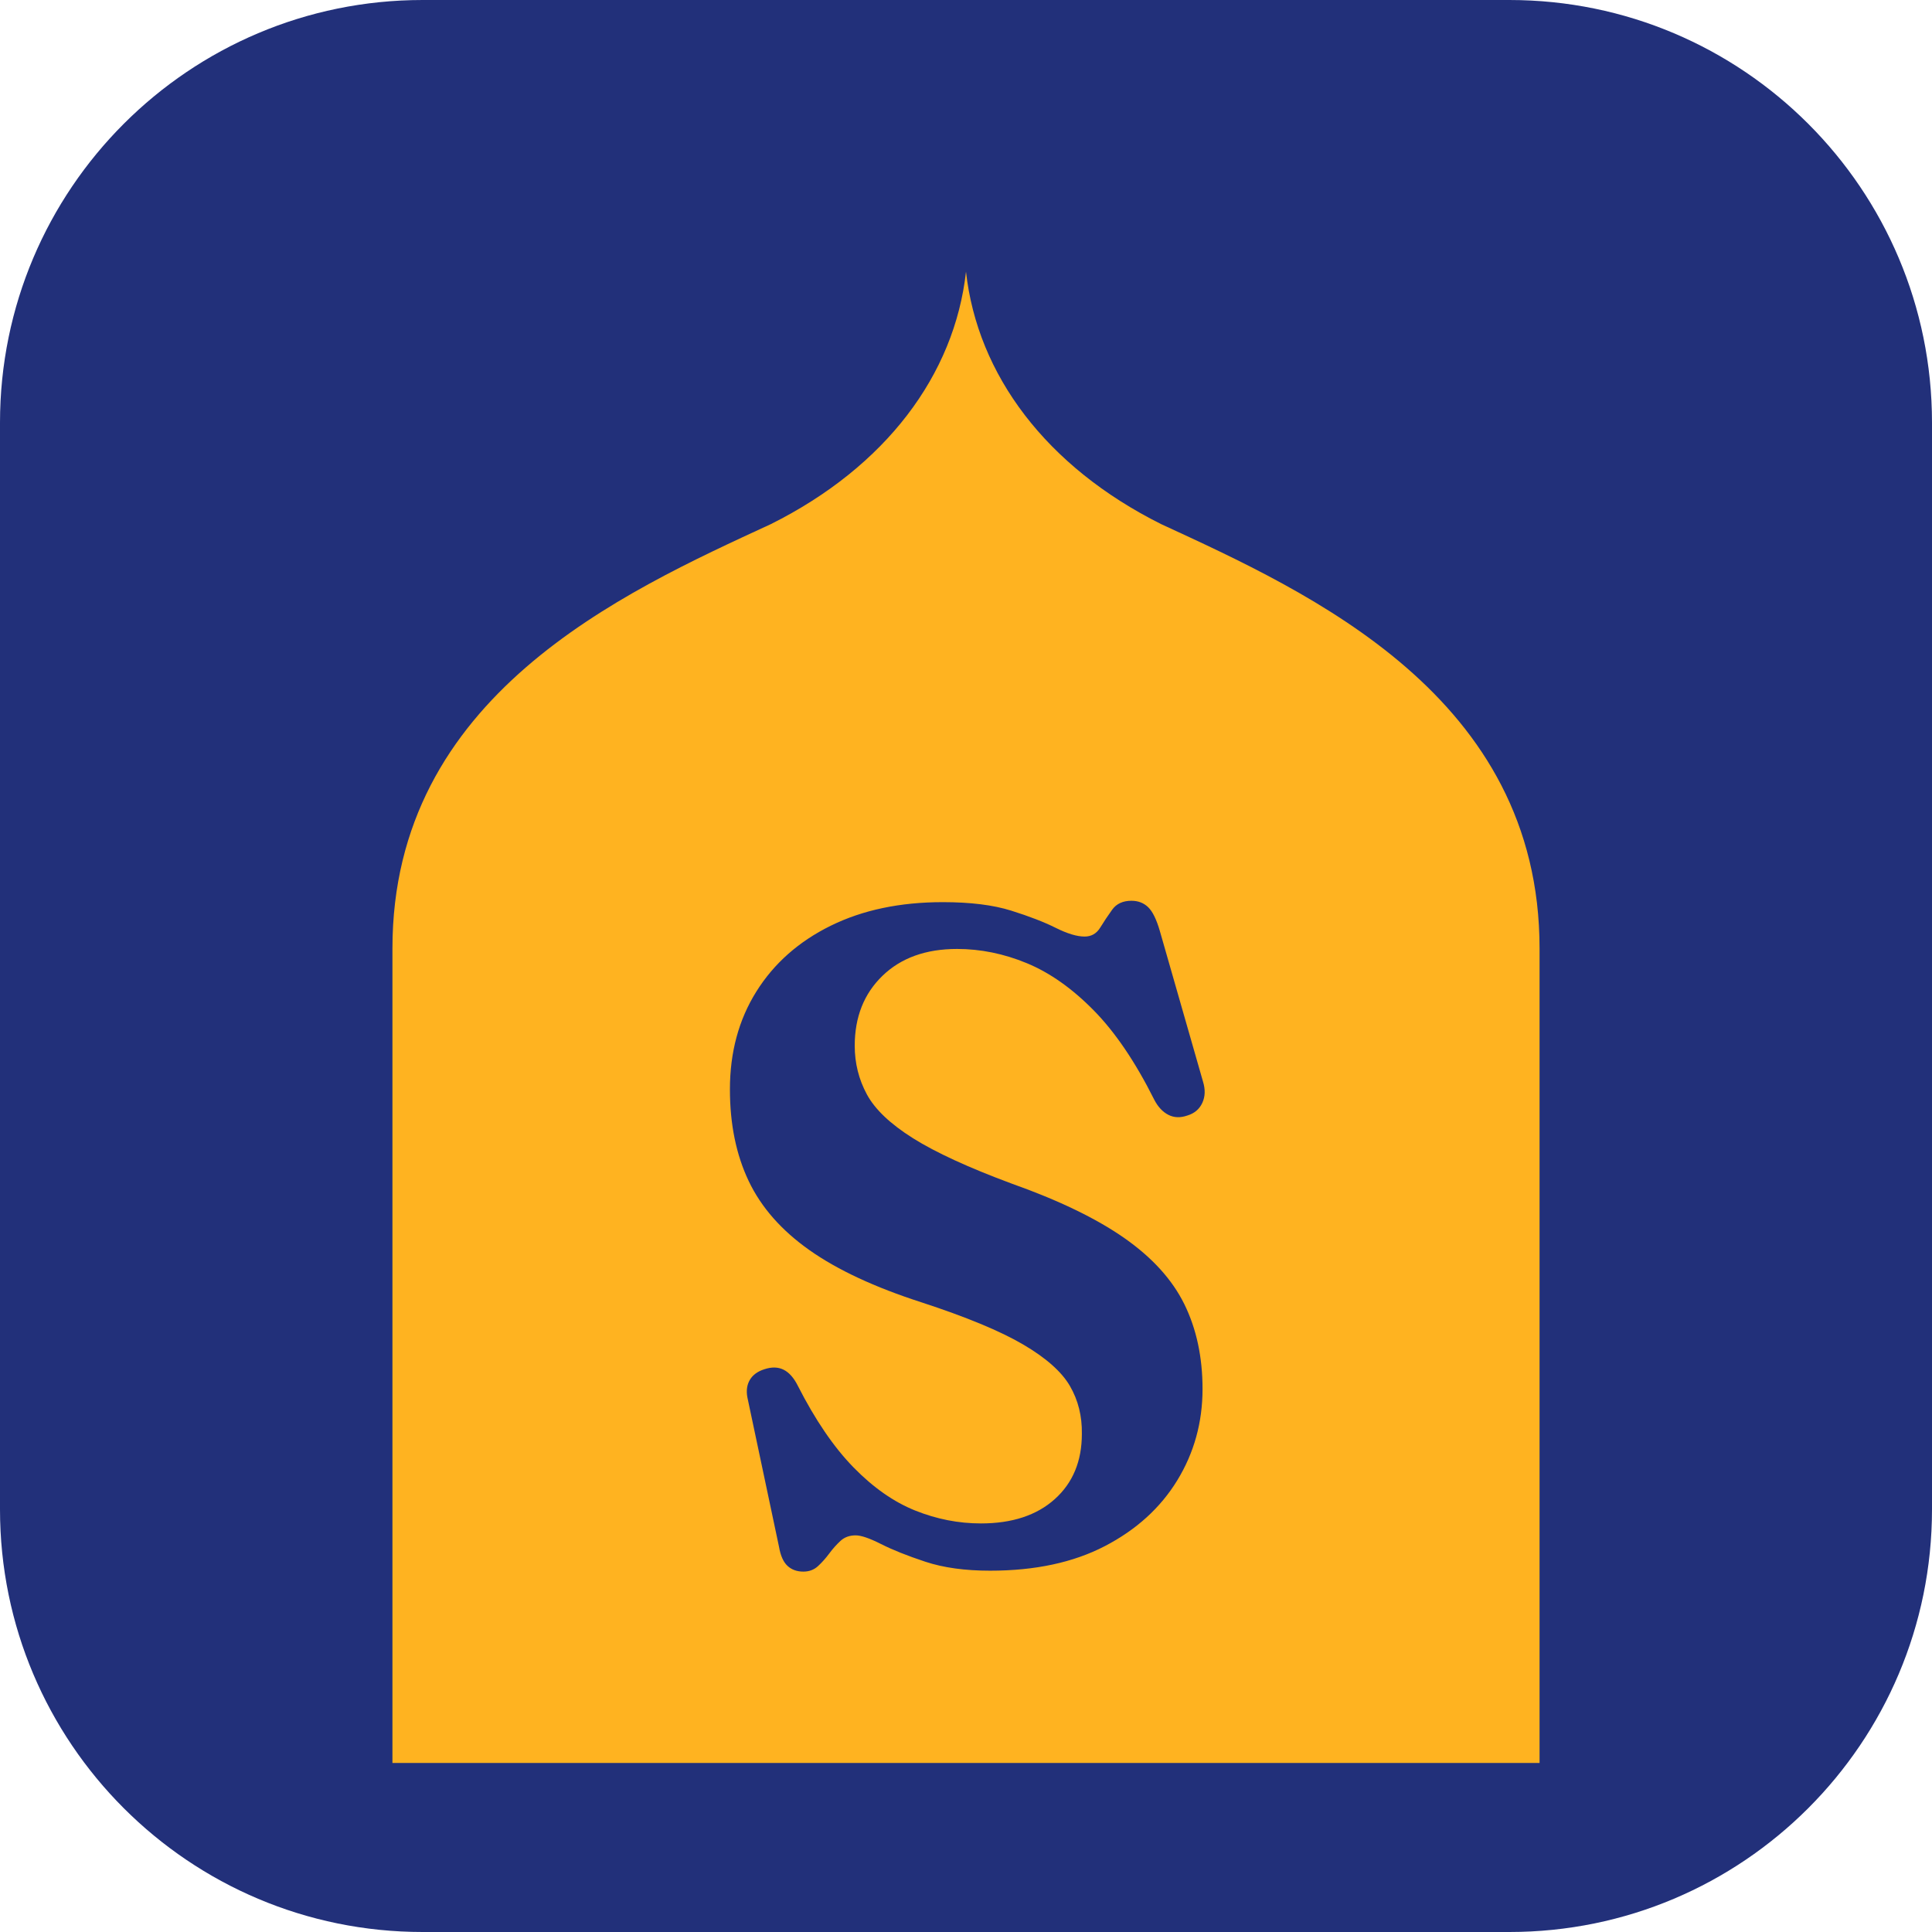
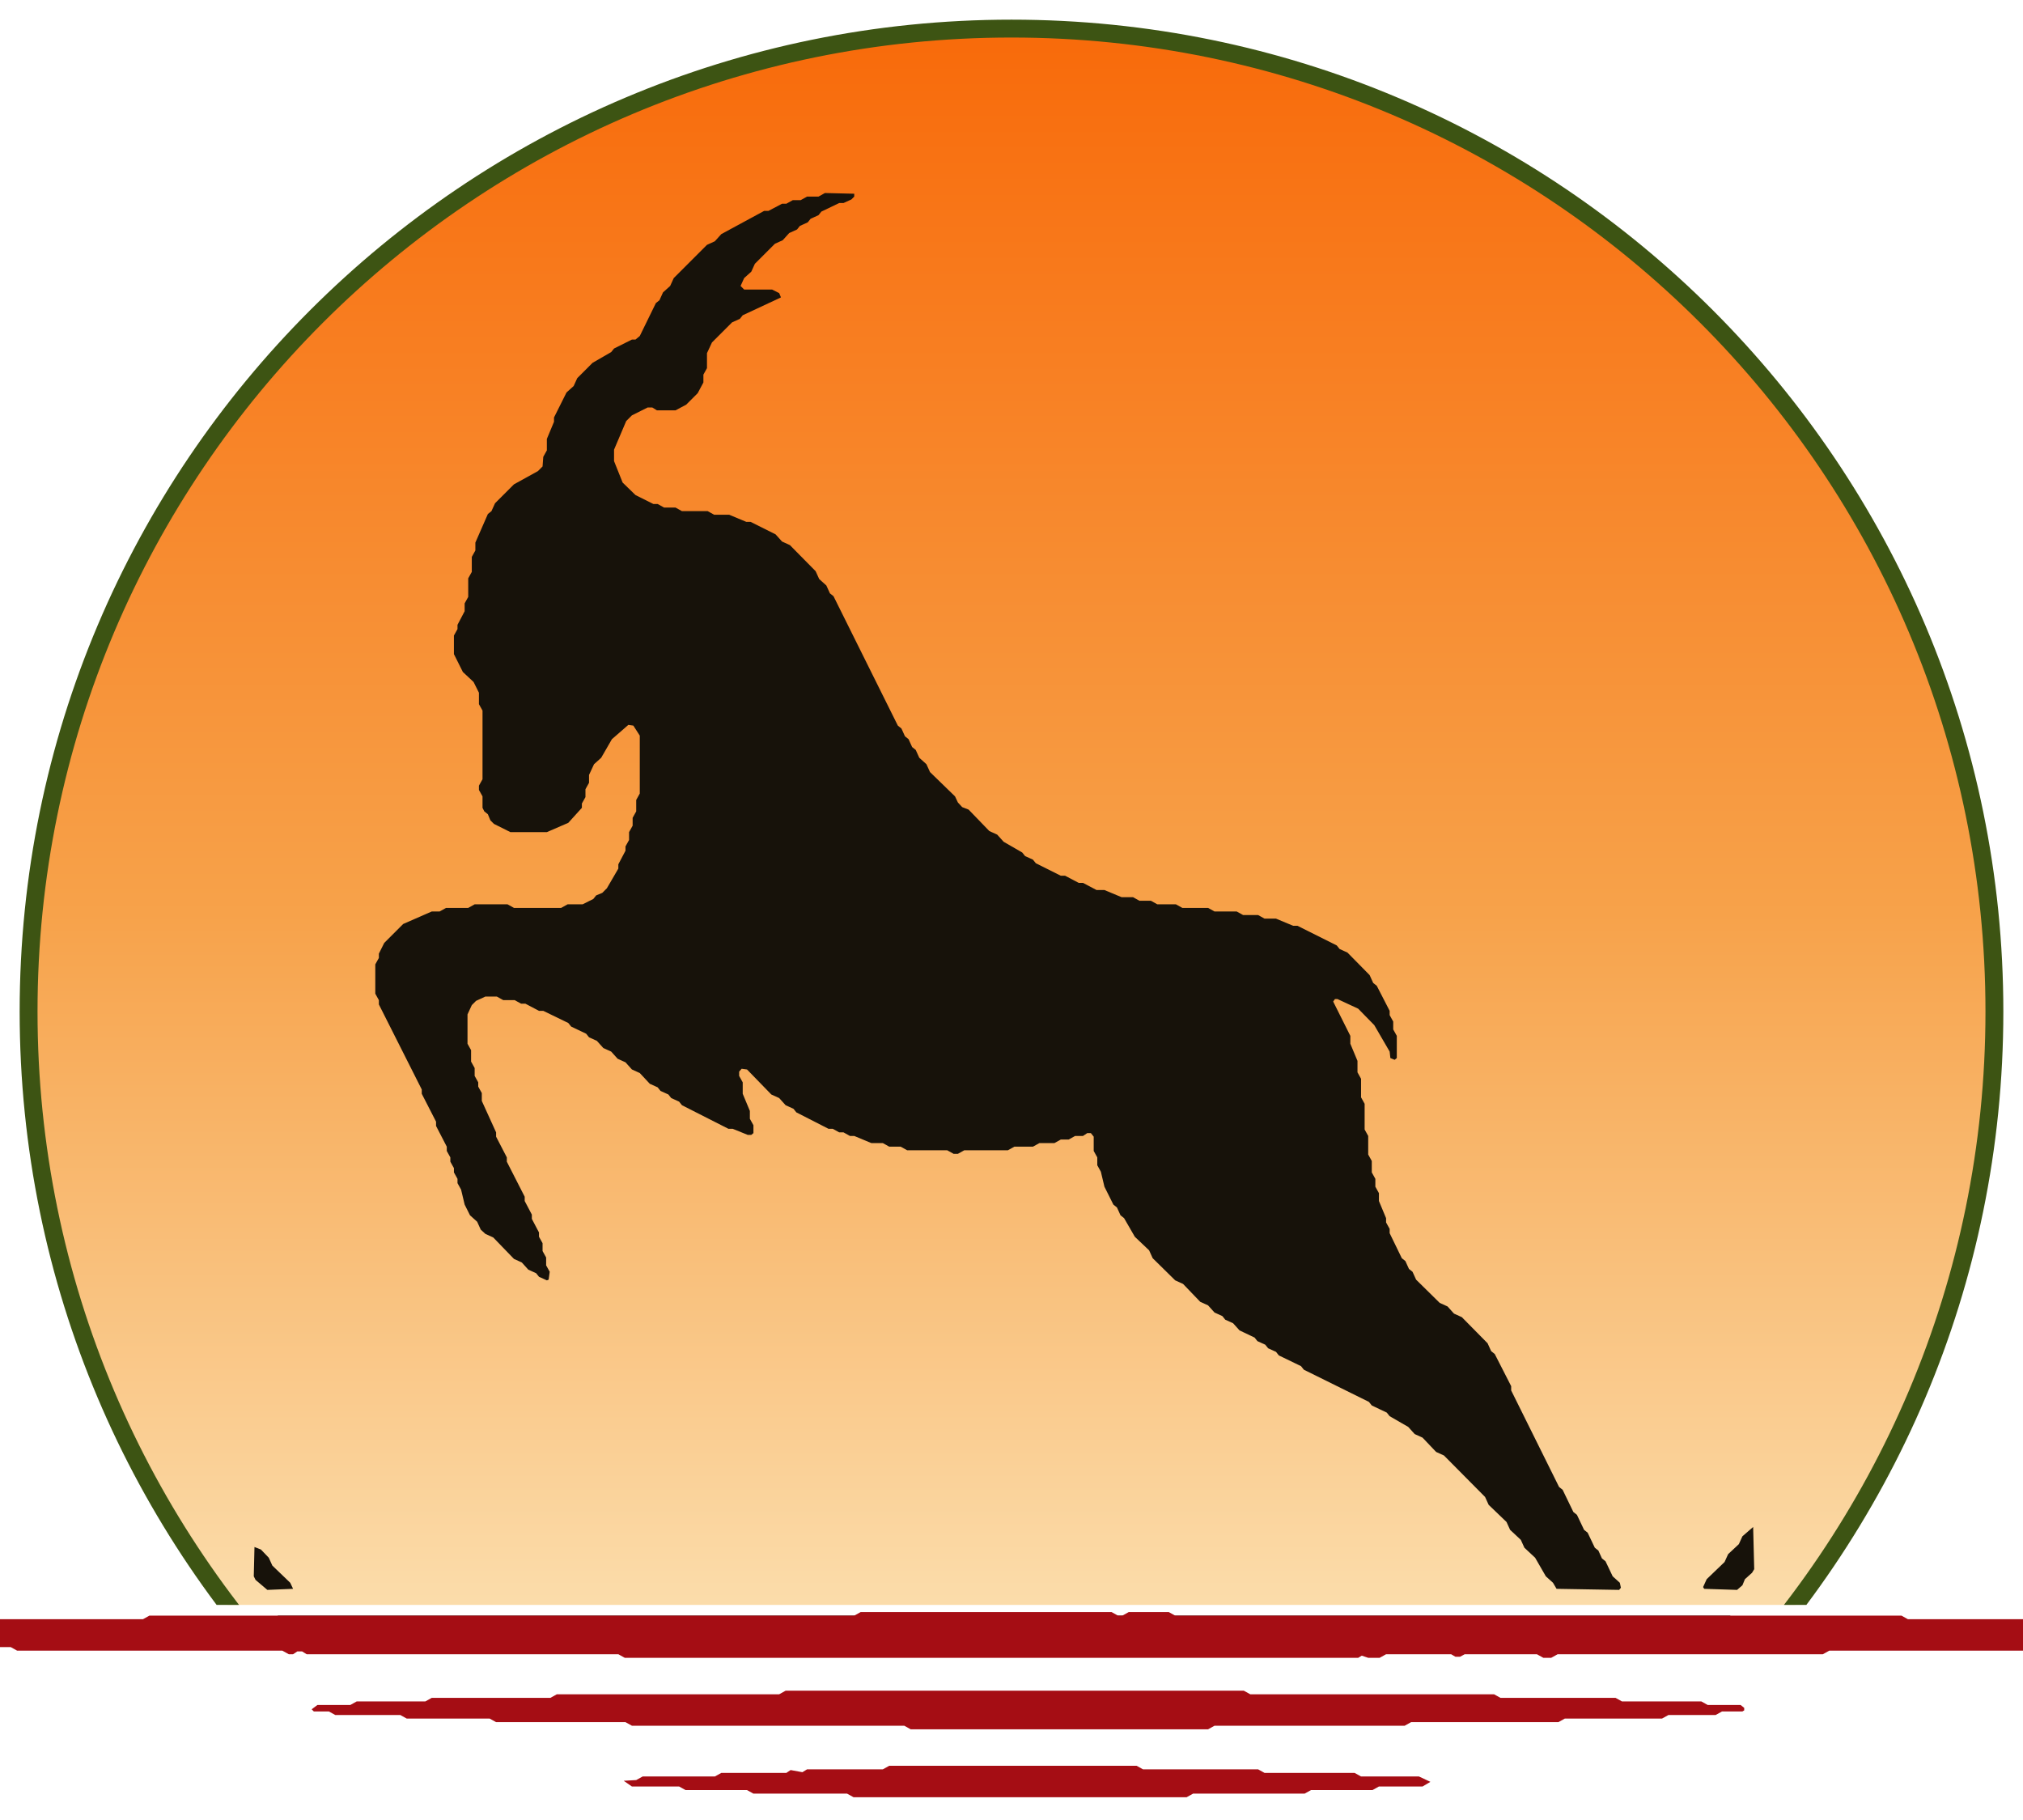
- <svg xmlns="http://www.w3.org/2000/svg" viewBox="0 0 64 64">
-   <rect width="64" height="64" rx="14" fill="#22307A" />
-   <g transform="translate(13 9) scale(0.19)">
-     <path d="M0 260 L0 118 C0 74 40 56 66 44 C86 34 98 18 100 0 C102 18 114 34 134 44 C160 56 200 74 200 118 L200 260 Z" fill="#FFB320" />
-     <path transform="translate(51.32 224)" d="M52.88 2.48Q46.32 2.48 41.6 0.92Q36.88 -0.64 33.88 -2.16Q30.88 -3.68 29.44 -3.68Q27.84 -3.68 26.8 -2.72Q25.76 -1.76 24.84 -0.52Q23.92 0.72 22.88 1.68Q21.84 2.64 20.32 2.64Q18.64 2.64 17.56 1.64Q16.48 0.64 16.08 -1.68L10.56 -27.76Q10.24 -29.52 11 -30.8Q11.76 -32.08 13.52 -32.64Q15.44 -33.28 16.88 -32.56Q18.32 -31.84 19.36 -29.76Q23.92 -20.8 29.08 -15.52Q34.24 -10.24 39.84 -8Q45.44 -5.76 51.28 -5.76Q59.44 -5.76 64.16 -10Q68.88 -14.24 68.88 -21.36Q68.96 -26 66.8 -29.72Q64.64 -33.44 58.64 -36.96Q52.64 -40.48 40.88 -44.32Q28.72 -48.24 21.4 -53.4Q14.08 -58.56 10.8 -65.44Q7.52 -72.32 7.52 -81.44Q7.52 -91.12 12.12 -98.48Q16.72 -105.84 25.08 -109.96Q33.44 -114.08 44.64 -114.08Q51.84 -114.08 56.56 -112.6Q61.28 -111.12 64.32 -109.6Q67.36 -108.08 69.36 -108.08Q71.12 -108.08 72.08 -109.64Q73.04 -111.2 74.16 -112.76Q75.28 -114.32 77.52 -114.32Q79.28 -114.32 80.44 -113.2Q81.6 -112.08 82.48 -109.04L90 -82.8Q90.64 -80.72 89.88 -79.08Q89.12 -77.44 87.28 -76.88Q85.44 -76.24 83.96 -77Q82.48 -77.76 81.52 -79.6Q76.56 -89.52 70.92 -95.24Q65.28 -100.96 59.28 -103.44Q53.28 -105.92 47.12 -105.92Q38.96 -105.92 34.12 -101.24Q29.28 -96.56 29.28 -89.04Q29.28 -84.48 31.4 -80.56Q33.52 -76.64 39.44 -72.92Q45.36 -69.2 56.56 -65.04Q68.96 -60.64 76.28 -55.52Q83.6 -50.4 86.76 -43.96Q89.92 -37.52 89.92 -29.2Q89.92 -20.48 85.52 -13.28Q81.12 -6.08 72.88 -1.8Q64.64 2.48 52.88 2.48Z" fill="#22307A" />
+ <svg xmlns="http://www.w3.org/2000/svg" viewBox="469.0 14.0 566.0 509.0" role="img" aria-label="SHAHI Küche – Emblem">
+   <defs>
+     <linearGradient id="mk-sun" x1="0" y1="0" x2="0" y2="1">
+       <stop offset="0" stop-color="#f86a0a" />
+       <stop offset=".45" stop-color="#f7a24a" />
+       <stop offset=".8" stop-color="#fbdcaa" />
+       <stop offset="1" stop-color="#fcefd8" />
+     </linearGradient>
+     <clipPath id="mk-cut">
+       <rect x="0" y="0" width="1600" height="463" />
+     </clipPath>
+     <filter id="mk-shadow" x="-5%" y="-5%" width="110%" height="120%">
+       <feDropShadow dx="0" dy="4" stdDeviation="4" flood-color="#1c2a00" flood-opacity=".35" />
+     </filter>
+   </defs>
+   <g class="mk-emblem">
+     <g clip-path="url(#mk-cut)">
+       <circle cx="752.0" cy="297.0" r="275.0" fill="url(#mk-sun)" stroke="#3d5413" stroke-width="5" />
+     </g>
+     <path fill="#17120a" d="M545.5 467.0 545.5 467.8 546.5 469.0 547.8 469.8 957.0 469.8 959.0 468.0 959.0 467.2 958.5 467.0 954.8 467.0 953.0 466.0 546.8 466.0ZM540.2 446.8 540.0 455.0 540.5 456.0 543.8 458.8 551.0 458.5 550.2 456.8 545.2 452.0 544.2 449.8 542.0 447.5ZM959.5 441.2 956.5 443.8 955.5 446.0 952.5 448.8 951.5 451.0 946.5 455.8 945.5 458.0 945.8 458.5 955.0 458.8 956.5 457.5 957.2 455.8 959.2 454.0 959.8 453.0ZM670.8 79.5 669.0 81.5 666.8 82.5 657.5 91.8 656.5 94.0 654.5 95.8 653.5 98.0 652.5 98.8 648.0 108.0 646.8 109.0 645.8 109.0 640.8 111.5 640.0 112.5 634.8 115.5 630.5 119.8 629.5 122.0 627.5 123.8 624.0 130.8 624.0 132.0 622.0 136.8 622.0 140.0 621.0 141.8 620.8 144.5 619.5 145.8 612.8 149.5 607.5 154.8 606.5 157.0 605.5 157.8 602.0 165.8 602.0 168.0 601.0 169.8 601.0 174.0 600.0 175.8 600.0 181.0 599.0 182.8 599.0 185.0 597.0 188.8 597.0 190.0 596.0 191.8 596.0 197.0 598.5 202.0 601.5 204.8 603.0 207.8 603.0 211.0 604.0 212.8 604.0 232.0 603.0 233.8 603.0 235.0 604.0 236.8 604.0 240.0 604.5 241.0 605.5 241.8 606.2 243.5 607.2 244.5 611.8 246.8 622.0 246.8 628.0 244.2 631.8 240.0 631.8 238.8 632.8 237.0 632.8 234.8 633.8 233.0 633.8 230.8 635.2 227.8 637.2 226.0 640.2 220.8 644.8 216.8 646.2 217.0 648.0 219.8 648.0 236.0 647.0 237.8 647.0 241.0 646.0 242.8 646.0 245.0 645.0 246.8 645.0 249.0 644.0 250.8 644.0 252.0 642.0 255.8 642.0 257.0 638.8 262.5 637.5 263.8 635.8 264.5 635.0 265.5 632.0 267.0 627.8 267.0 626.0 268.0 612.8 268.0 611.0 267.0 601.8 267.0 600.0 268.0 593.8 268.0 592.0 269.0 589.8 269.0 581.8 272.5 576.5 277.8 575.0 280.8 575.0 282.0 574.0 283.8 574.0 292.0 575.0 293.8 575.0 295.0 587.0 318.8 587.0 320.0 591.0 327.8 591.0 329.0 594.0 334.8 594.0 336.0 595.0 337.8 595.0 339.0 596.0 340.8 596.0 342.0 597.0 343.8 597.0 345.0 598.0 346.8 599.0 351.0 600.5 354.0 602.5 355.8 603.5 358.0 604.8 359.2 607.0 360.2 612.8 366.2 615.0 367.2 616.8 369.2 619.0 370.2 619.8 371.2 622.0 372.2 622.5 372.0 622.8 369.8 621.8 368.0 621.8 365.8 620.8 364.0 620.8 361.8 619.8 360.0 619.8 358.8 617.8 355.0 617.8 353.8 615.8 350.0 615.8 348.8 610.8 339.0 610.8 337.8 607.8 332.0 607.8 330.8 603.8 322.0 603.8 319.8 602.8 318.0 602.8 316.8 601.8 315.0 601.8 312.8 600.8 311.0 600.8 307.8 599.8 306.0 599.8 297.8 601.0 295.2 602.2 294.0 604.8 292.8 608.0 292.8 609.8 293.8 613.0 293.8 614.8 294.8 616.0 294.8 619.8 296.8 621.0 296.8 628.0 300.2 628.8 301.2 633.0 303.2 633.8 304.2 636.0 305.2 637.8 307.2 640.0 308.2 641.8 310.2 644.0 311.2 645.8 313.2 648.0 314.2 650.8 317.2 653.0 318.2 653.8 319.2 656.0 320.2 656.8 321.2 659.0 322.2 659.8 323.2 672.8 329.8 674.0 329.8 678.2 331.5 679.2 331.5 679.8 331.0 679.8 328.8 678.8 327.0 678.8 324.8 676.8 320.0 676.8 316.8 675.8 315.0 675.8 313.8 676.5 313.0 678.0 313.2 684.8 320.2 687.0 321.2 688.8 323.2 691.0 324.2 691.8 325.2 700.8 329.8 702.0 329.8 703.8 330.8 705.0 330.8 706.8 331.8 708.0 331.8 712.8 333.8 716.0 333.8 717.8 334.8 721.0 334.8 722.8 335.8 734.0 335.8 735.8 336.8 737.0 336.8 738.8 335.8 751.0 335.8 752.8 334.8 758.0 334.8 759.8 333.8 764.0 333.8 765.8 332.8 768.0 332.8 769.8 331.8 772.0 331.8 773.2 331.0 774.2 331.0 775.0 332.0 775.0 336.0 776.0 337.8 776.0 340.0 777.0 341.8 778.0 346.0 780.5 351.0 781.5 351.8 782.5 354.0 783.5 354.8 786.5 360.0 790.5 363.8 791.5 366.0 797.8 372.2 800.0 373.2 804.8 378.2 807.0 379.2 808.8 381.2 811.0 382.2 811.8 383.2 814.0 384.2 815.8 386.2 820.0 388.2 820.8 389.2 823.0 390.2 823.8 391.2 826.0 392.2 826.8 393.2 833.0 396.2 833.8 397.2 852.0 406.2 852.8 407.2 857.0 409.2 857.8 410.2 863.0 413.2 864.8 415.2 867.0 416.2 870.8 420.2 873.0 421.2 884.5 432.8 885.5 435.0 890.5 439.8 891.5 442.0 894.5 444.8 895.5 447.0 898.5 449.8 901.5 455.0 903.5 456.8 904.5 458.5 922.0 458.8 922.5 458.2 922.2 456.8 920.2 455.0 918.2 450.8 917.2 450.0 916.2 447.8 915.2 447.0 913.2 442.8 912.2 442.0 910.2 437.8 909.2 437.0 906.2 430.8 905.2 430.0 891.8 403.0 891.8 401.8 887.2 392.8 886.2 392.0 885.2 389.8 878.0 382.5 875.8 381.5 874.0 379.5 871.8 378.5 865.2 372.0 864.2 369.8 863.2 369.0 862.2 366.8 861.2 366.0 857.8 359.0 857.8 357.8 856.8 356.0 856.8 354.8 854.8 350.0 854.8 347.8 853.8 346.0 853.8 343.8 852.8 342.0 852.8 338.8 851.8 337.0 851.8 331.8 850.8 330.0 850.8 322.8 849.8 321.0 849.8 315.8 848.8 314.0 848.8 310.8 846.8 306.0 846.8 303.8 842.0 294.2 842.5 293.5 843.2 293.5 849.0 296.2 853.5 300.8 857.8 308.2 858.0 310.0 859.2 310.5 859.8 310.0 859.8 303.8 858.8 302.0 858.8 299.8 857.8 298.0 857.8 296.8 854.2 289.8 853.2 289.0 852.2 286.8 846.0 280.5 843.8 279.5 843.0 278.5 832.0 273.0 830.8 273.0 826.0 271.0 822.8 271.0 821.0 270.0 816.8 270.0 815.0 269.0 808.8 269.0 807.0 268.0 799.8 268.0 798.0 267.0 792.8 267.0 791.0 266.0 787.8 266.0 786.0 265.0 782.8 265.0 778.0 263.0 775.8 263.0 772.0 261.0 770.8 261.0 767.0 259.0 765.8 259.0 758.8 255.5 758.0 254.5 755.8 253.5 755.0 252.5 749.8 249.5 748.0 247.5 745.8 246.5 740.0 240.5 738.2 239.8 737.0 238.5 736.2 236.8 729.2 230.0 728.2 227.8 726.2 226.0 725.2 223.8 724.2 223.0 723.2 220.8 722.2 220.0 721.2 217.8 720.2 217.0 702.2 180.8 701.2 180.0 700.2 177.8 698.2 176.0 697.2 173.8 690.0 166.5 687.8 165.5 686.0 163.5 679.0 160.0 677.8 160.0 673.0 158.0 668.8 158.0 667.0 157.0 659.8 157.0 658.0 156.0 654.8 156.0 653.0 155.0 651.8 155.0 646.8 152.5 643.2 149.0 640.8 143.0 640.8 139.8 644.2 131.8 645.8 130.2 650.2 128.0 651.5 128.0 652.8 128.8 658.0 128.8 661.0 127.2 664.2 124.0 665.8 121.0 665.8 118.8 666.8 117.0 666.8 112.8 668.2 109.8 673.8 104.2 676.0 103.2 676.8 102.2 687.5 97.2 687.0 96.0 685.0 95.0 677.2 95.0 676.2 94.0 677.2 91.8 679.2 90.0 680.2 87.8 685.8 82.2 688.0 81.2 689.8 79.2 692.0 78.2 692.8 77.2 695.0 76.2 695.8 75.2 698.0 74.2 698.8 73.2 703.8 70.8 705.0 70.8 707.2 69.8 708.0 69.0 708.0 68.2 699.8 68.0 698.0 69.0 694.8 69.0 693.0 70.0 690.8 70.0 689.0 71.0 687.8 71.0 684.0 73.0 682.8 73.0Z" />
+     <path fill="#a50d14" d="M643.5 512.2 645.8 513.8 659.0 513.8 660.8 514.8 678.0 514.8 679.8 515.8 706.0 515.8 707.8 516.8 801.0 516.8 802.8 515.8 834.0 515.8 835.8 514.8 853.0 514.8 854.8 513.8 867.0 513.8 869.2 512.5 866.0 511.0 849.8 511.0 848.0 510.0 822.8 510.0 821.0 509.0 788.8 509.0 787.0 508.0 717.8 508.0 716.0 509.0 694.8 509.0 693.5 509.8 690.2 509.2 689.0 510.0 670.8 510.0 669.0 511.0 648.8 511.0 647.0 512.0ZM556.2 492.2 556.8 492.8 561.0 492.8 562.8 493.8 581.0 493.8 582.8 494.8 606.0 494.8 607.8 495.8 644.0 495.8 645.8 496.8 722.0 496.8 723.8 497.8 807.0 497.8 808.8 496.8 862.0 496.8 863.8 495.8 905.0 495.8 906.8 494.8 934.0 494.8 935.8 493.8 949.0 493.8 950.8 492.8 956.5 492.8 957.0 492.5 957.0 491.8 956.0 491.0 946.8 491.0 945.0 490.0 922.8 490.0 921.0 489.0 888.8 489.0 887.0 488.0 818.8 488.0 817.0 487.0 688.8 487.0 687.0 488.0 624.8 488.0 623.0 489.0 589.8 489.0 588.0 490.0 568.8 490.0 567.0 491.0 557.8 491.0ZM352.2 472.2 352.8 472.8 374.0 472.8 375.8 473.8 415.0 473.8 416.8 474.8 472.0 474.8 473.8 475.8 548.0 475.8 549.8 476.8 551.0 476.8 552.2 476.0 553.5 476.0 554.8 476.8 642.0 476.8 643.8 477.8 849.0 477.8 850.0 477.2 851.8 477.8 855.0 477.8 856.8 476.8 875.0 476.8 876.2 477.5 877.5 477.5 878.8 476.8 899.0 476.8 900.8 477.8 903.0 477.8 904.8 476.8 979.0 476.8 980.8 475.8 1047.0 475.8 1048.8 474.8 1103.0 474.8 1104.8 473.8 1146.0 473.8 1147.8 472.8 1166.0 472.8 1167.2 472.0 1167.5 471.2 1156.8 471.0 1155.0 470.0 1134.8 470.0 1133.0 469.0 1105.8 469.0 1104.0 468.0 1062.8 468.0 1061.0 467.0 1002.8 467.0 1001.0 466.0 797.8 466.0 796.0 465.0 784.8 465.0 783.0 466.0 781.8 466.0 780.0 465.0 709.8 465.0 708.0 466.0 510.8 466.0 509.0 467.0 449.8 467.0 448.0 468.0 414.8 468.0 413.0 469.0 385.8 469.0 384.0 470.0 364.8 470.0 363.0 471.0 352.8 471.0Z" />
  </g>
</svg>
